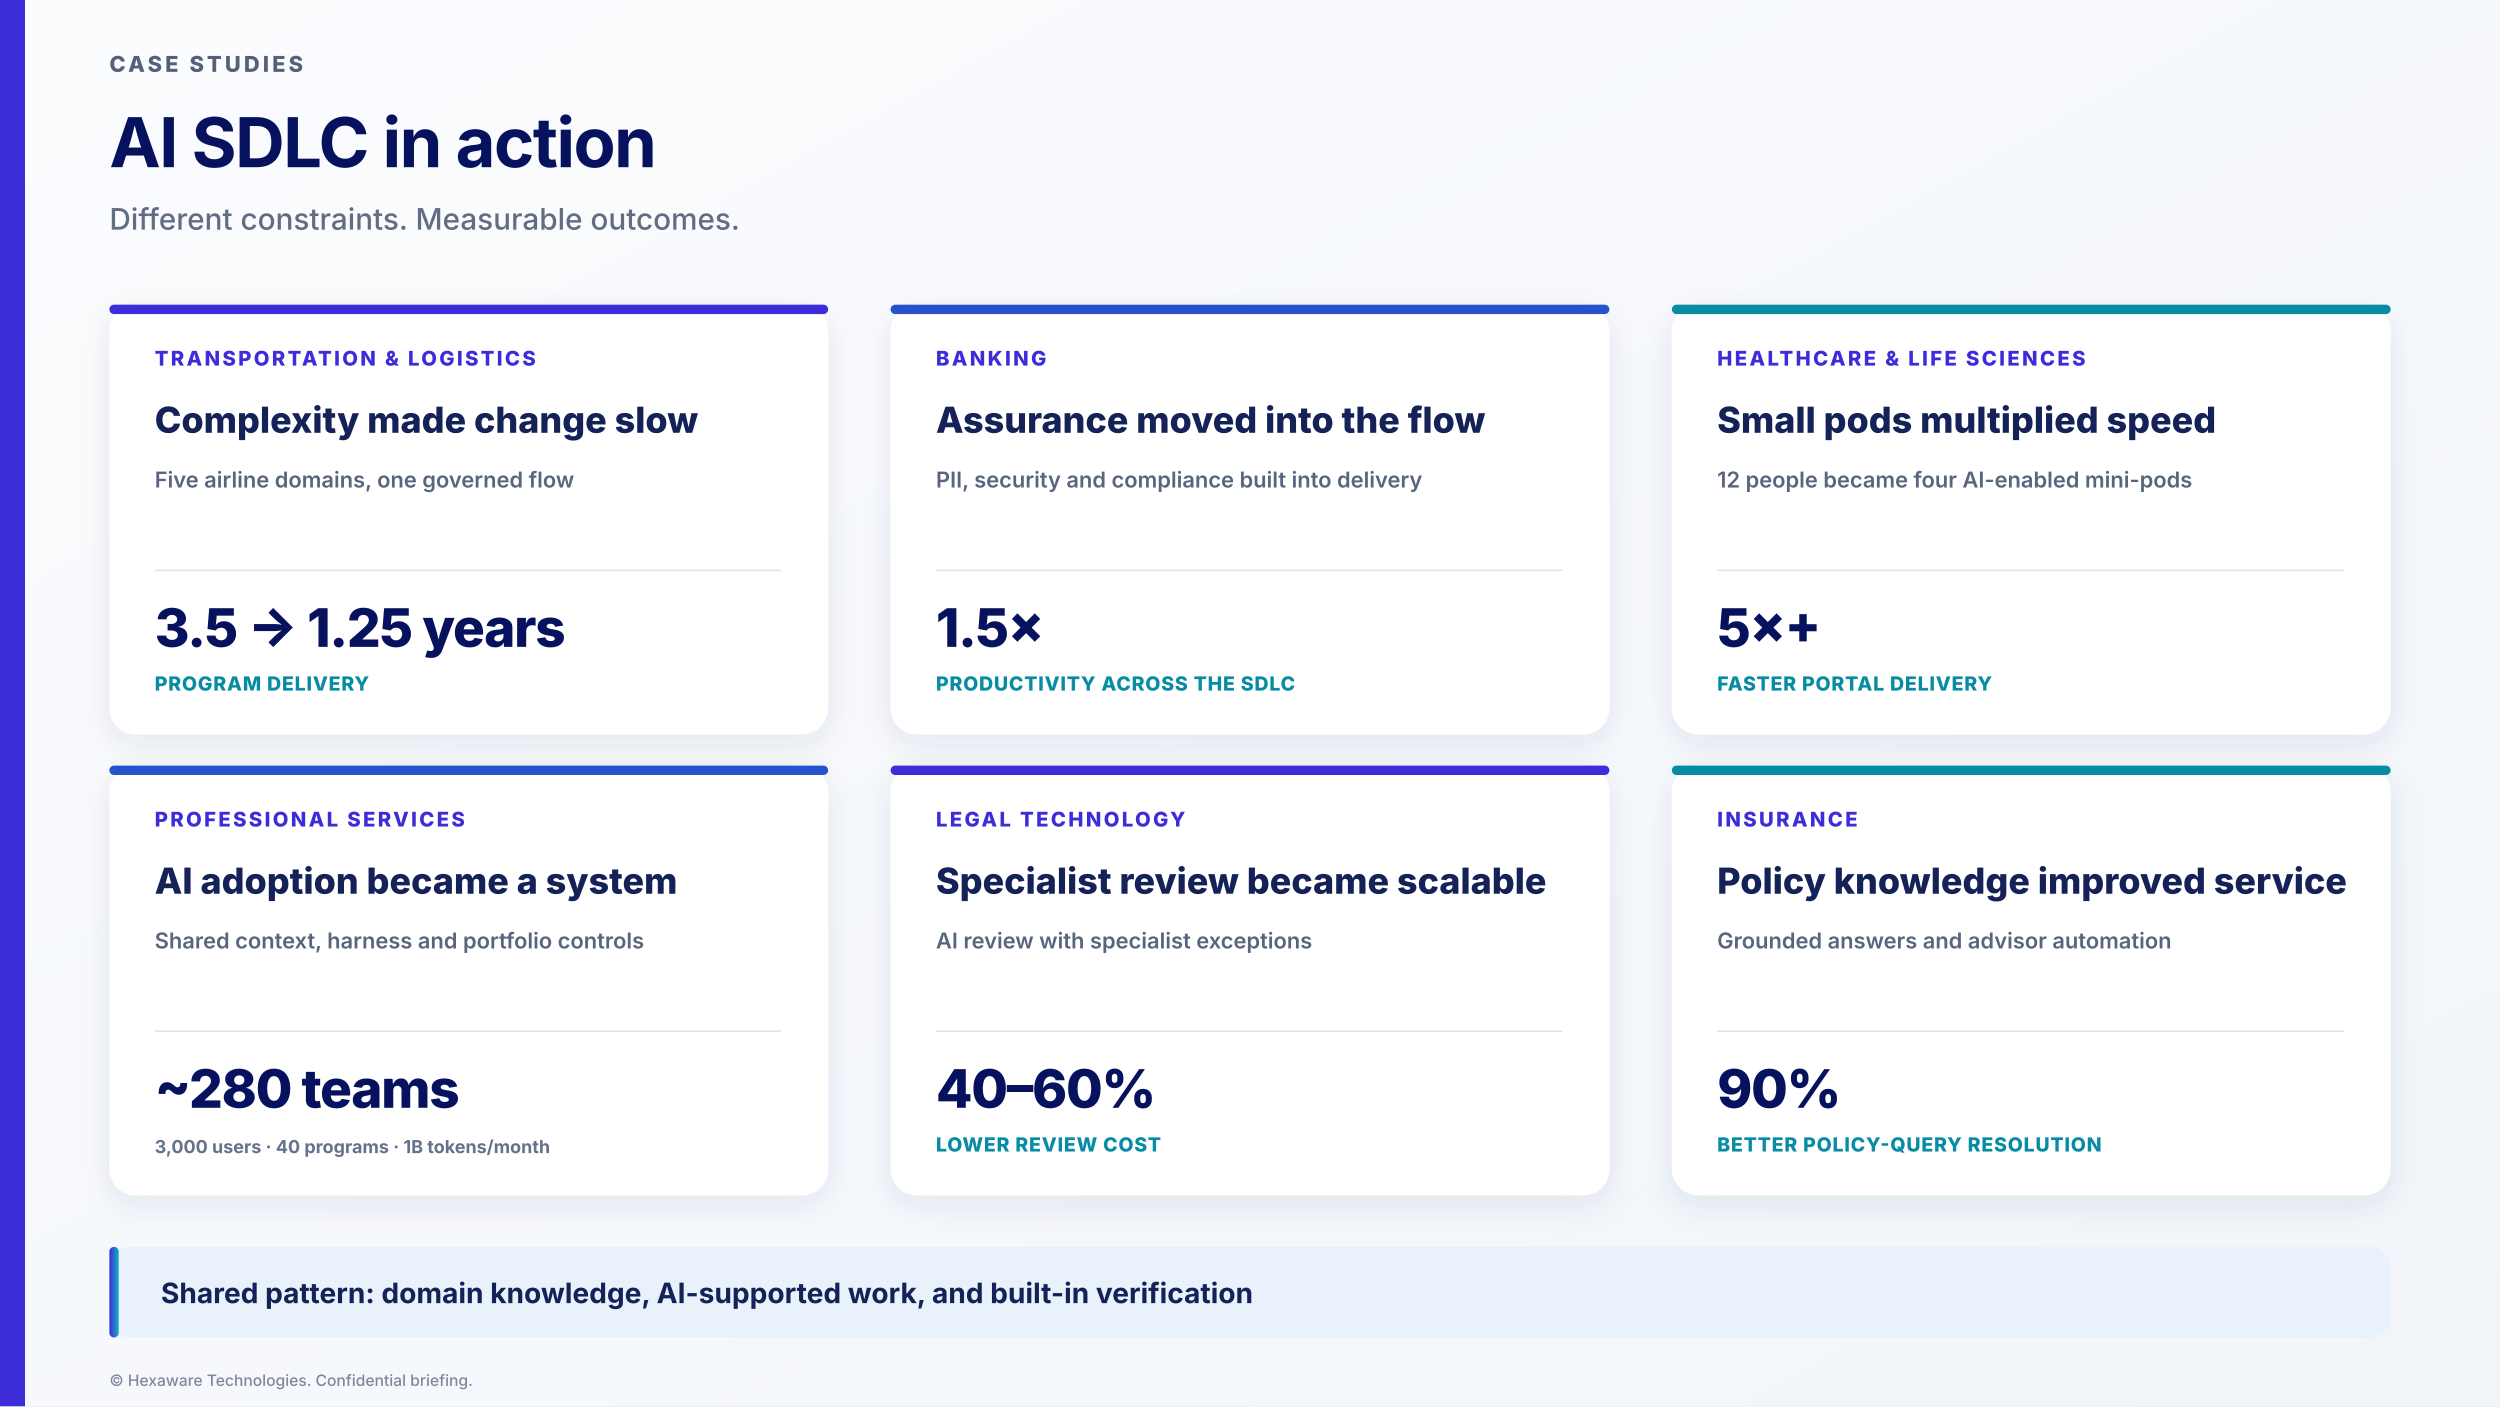
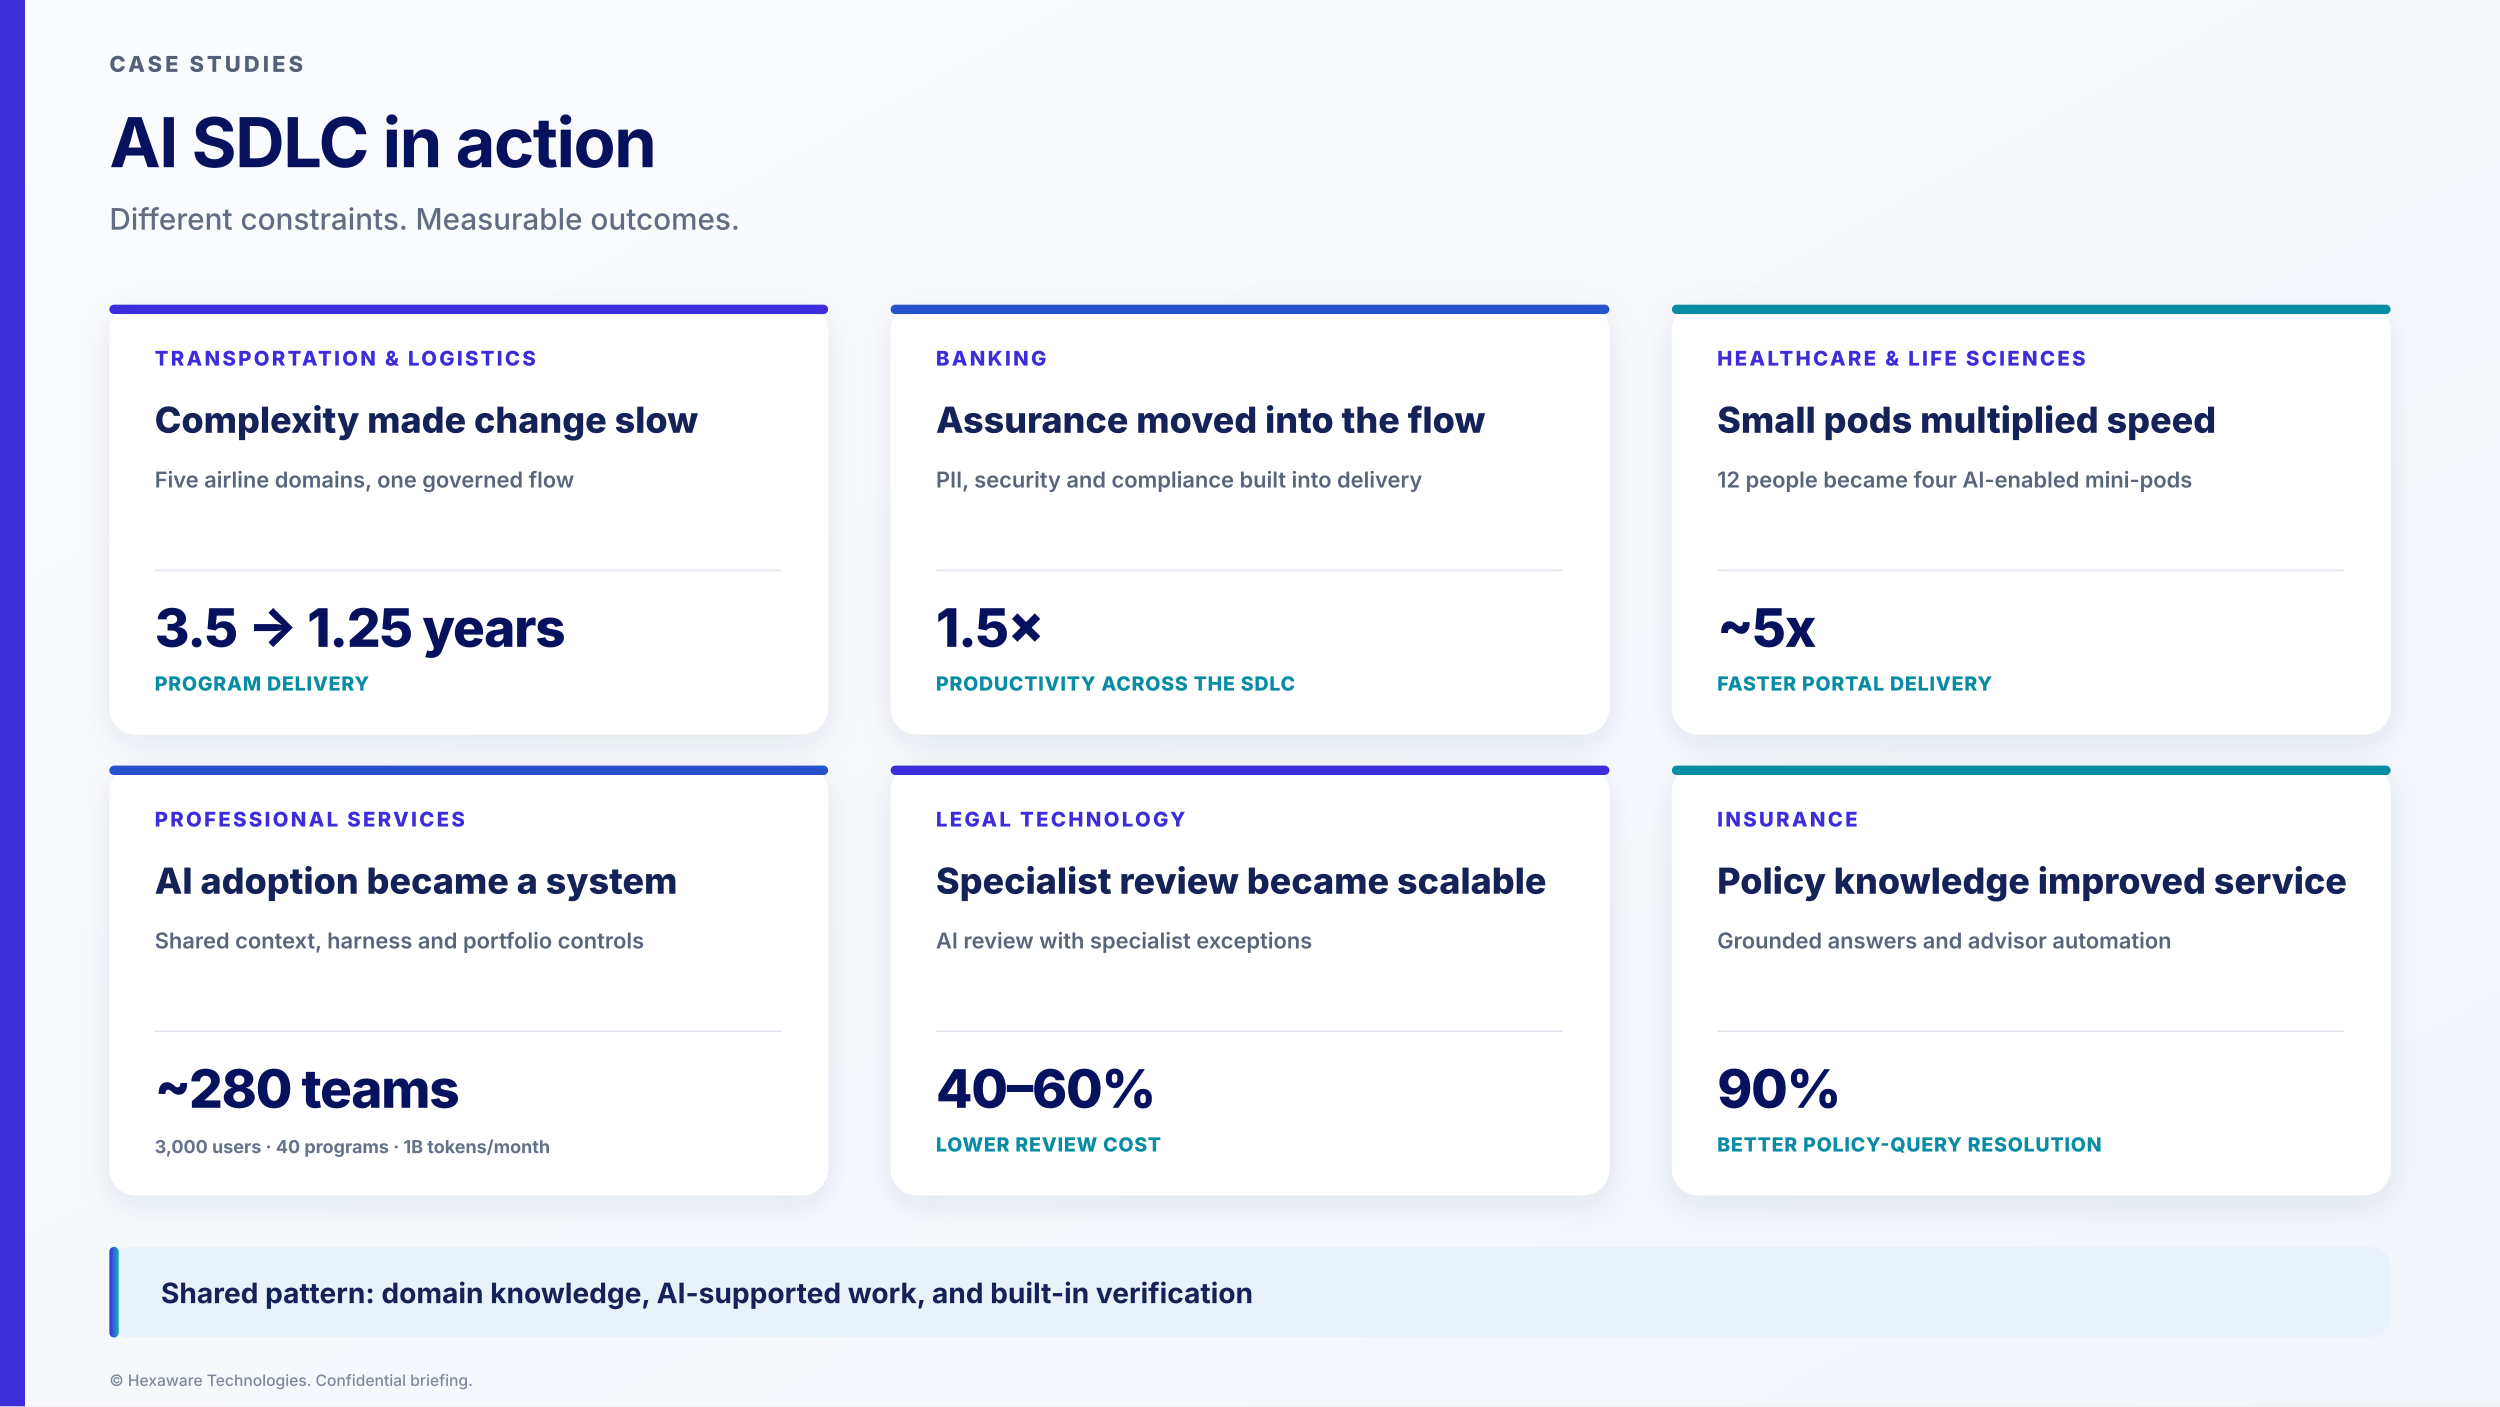
<svg xmlns="http://www.w3.org/2000/svg" width="1600" height="900" viewBox="0 0 1600 900" role="img" aria-labelledby="title description">
  <defs>
    <linearGradient id="pageWash" x1="0" y1="0" x2="1" y2="1">
      <stop offset="0" stop-color="#FBFCFE" />
      <stop offset="1" stop-color="#F1F5FA" />
    </linearGradient>
    <linearGradient id="accent" x1="0" y1="0" x2="1" y2="0">
      <stop offset="0" stop-color="#3C2CDA" />
      <stop offset="1" stop-color="#14AFC5" />
    </linearGradient>
    <filter id="softShadow" x="-15%" y="-15%" width="130%" height="150%">
      <feDropShadow dx="0" dy="6" stdDeviation="10" flood-color="#22325B" flood-opacity="0.09" />
    </filter>
    <style>
      text { font-family: Manrope, Inter, Aptos, Arial, sans-serif; }
      .eyebrow { font-size:14px;font-weight:760;letter-spacing:2px;fill:#55617A }
      .title { font-size:44px;font-weight:740;letter-spacing:-1px;fill:#07125E }
      .subtitle { font-size:19px;font-weight:480;fill:#626D83 }
      .industry { font-size:13px;font-weight:820;letter-spacing:1.5px;fill:#3C2CDA }
      .headline { font-size:23px;font-weight:820;fill:#152258 }
      .intervention { font-size:14px;font-weight:570;fill:#58657D }
      .metric { font-size:34px;font-weight:840;letter-spacing:-.8px;fill:#07125E }
      .metricCaption { font-size:12.5px;font-weight:790;letter-spacing:.5px;fill:#078CA4 }
      .smallProof { font-size:11.5px;font-weight:650;fill:#65728B }
      .synthesis { font-size:18px;font-weight:720;fill:#152258 }
      .footnote { font-size:10px;font-weight:520;fill:#7E889B }
    </style>
  </defs>
  <rect width="1600" height="900" fill="url(#pageWash)" />
  <rect x="0" y="0" width="16" height="900" fill="#3C2CDA" />
  <text x="70" y="46" class="eyebrow">CASE STUDIES</text>
  <text x="70" y="107" class="title">AI SDLC in action</text>
  <text x="70" y="147" class="subtitle">Different constraints. Measurable outcomes.</text>
  <g filter="url(#softShadow)">
    <rect x="70" y="195" width="460" height="275" rx="17" fill="#FFF" />
  </g>
  <rect x="70" y="195" width="460" height="6" rx="3" fill="#3C2CDA" />
  <text x="99" y="234" class="industry">TRANSPORTATION &amp; LOGISTICS</text>
  <text x="99" y="277" class="headline">Complexity made change slow</text>
  <text x="99" y="312" class="intervention">Five airline domains, one governed flow</text>
  <line x1="99" y1="365" x2="500" y2="365" stroke="#DDE4EF" />
  <text x="99" y="414" class="metric">3.5 → 1.25 years</text>
  <text x="99" y="442" class="metricCaption">PROGRAM DELIVERY</text>
  <g filter="url(#softShadow)">
    <rect x="570" y="195" width="460" height="275" rx="17" fill="#FFF" />
  </g>
  <rect x="570" y="195" width="460" height="6" rx="3" fill="#2653CB" />
  <text x="599" y="234" class="industry">BANKING</text>
  <text x="599" y="277" class="headline">Assurance moved into the flow</text>
  <text x="599" y="312" class="intervention">PII, security and compliance built into delivery</text>
  <line x1="599" y1="365" x2="1000" y2="365" stroke="#DDE4EF" />
  <text x="599" y="414" class="metric">1.5×</text>
  <text x="599" y="442" class="metricCaption">PRODUCTIVITY ACROSS THE SDLC</text>
  <g filter="url(#softShadow)">
    <rect x="1070" y="195" width="460" height="275" rx="17" fill="#FFF" />
  </g>
  <rect x="1070" y="195" width="460" height="6" rx="3" fill="#078CA4" />
  <text x="1099" y="234" class="industry">HEALTHCARE &amp; LIFE SCIENCES</text>
  <text x="1099" y="277" class="headline">Small pods multiplied speed</text>
  <text x="1099" y="312" class="intervention">12 people became four AI-enabled mini-pods</text>
  <line x1="1099" y1="365" x2="1500" y2="365" stroke="#DDE4EF" />
-   <text x="1099" y="414" class="metric">5×+</text>
+   <text x="1099" y="414" class="metric">~5x</text>
  <text x="1099" y="442" class="metricCaption">FASTER PORTAL DELIVERY</text>
  <g filter="url(#softShadow)">
    <rect x="70" y="490" width="460" height="275" rx="17" fill="#FFF" />
  </g>
  <rect x="70" y="490" width="460" height="6" rx="3" fill="#2653CB" />
  <text x="99" y="529" class="industry">PROFESSIONAL SERVICES</text>
  <text x="99" y="572" class="headline">AI adoption became a system</text>
  <text x="99" y="607" class="intervention">Shared context, harness and portfolio controls</text>
  <line x1="99" y1="660" x2="500" y2="660" stroke="#DDE4EF" />
  <text x="99" y="709" class="metric">~280 teams</text>
  <text x="99" y="738" class="smallProof">3,000 users · 40 programs · 1B tokens/month</text>
  <g filter="url(#softShadow)">
    <rect x="570" y="490" width="460" height="275" rx="17" fill="#FFF" />
  </g>
  <rect x="570" y="490" width="460" height="6" rx="3" fill="#3C2CDA" />
  <text x="599" y="529" class="industry">LEGAL TECHNOLOGY</text>
  <text x="599" y="572" class="headline">Specialist review became scalable</text>
  <text x="599" y="607" class="intervention">AI review with specialist exceptions</text>
  <line x1="599" y1="660" x2="1000" y2="660" stroke="#DDE4EF" />
  <text x="599" y="709" class="metric">40–60%</text>
  <text x="599" y="737" class="metricCaption">LOWER REVIEW COST</text>
  <g filter="url(#softShadow)">
    <rect x="1070" y="490" width="460" height="275" rx="17" fill="#FFF" />
  </g>
  <rect x="1070" y="490" width="460" height="6" rx="3" fill="#078CA4" />
  <text x="1099" y="529" class="industry">INSURANCE</text>
  <text x="1099" y="572" class="headline">Policy knowledge improved service</text>
  <text x="1099" y="607" class="intervention">Grounded answers and advisor automation</text>
  <line x1="1099" y1="660" x2="1500" y2="660" stroke="#DDE4EF" />
  <text x="1099" y="709" class="metric">90%</text>
  <text x="1099" y="737" class="metricCaption">BETTER POLICY-QUERY RESOLUTION</text>
  <rect x="70" y="798" width="1460" height="58" rx="13" fill="#E9F1FA" />
  <rect x="70" y="798" width="6" height="58" rx="3" fill="url(#accent)" />
  <text x="103" y="834" class="synthesis">Shared pattern: domain knowledge, AI-supported work, and built-in verification</text>
  <text x="70" y="887" class="footnote">© Hexaware Technologies. Confidential briefing.</text>
</svg>
